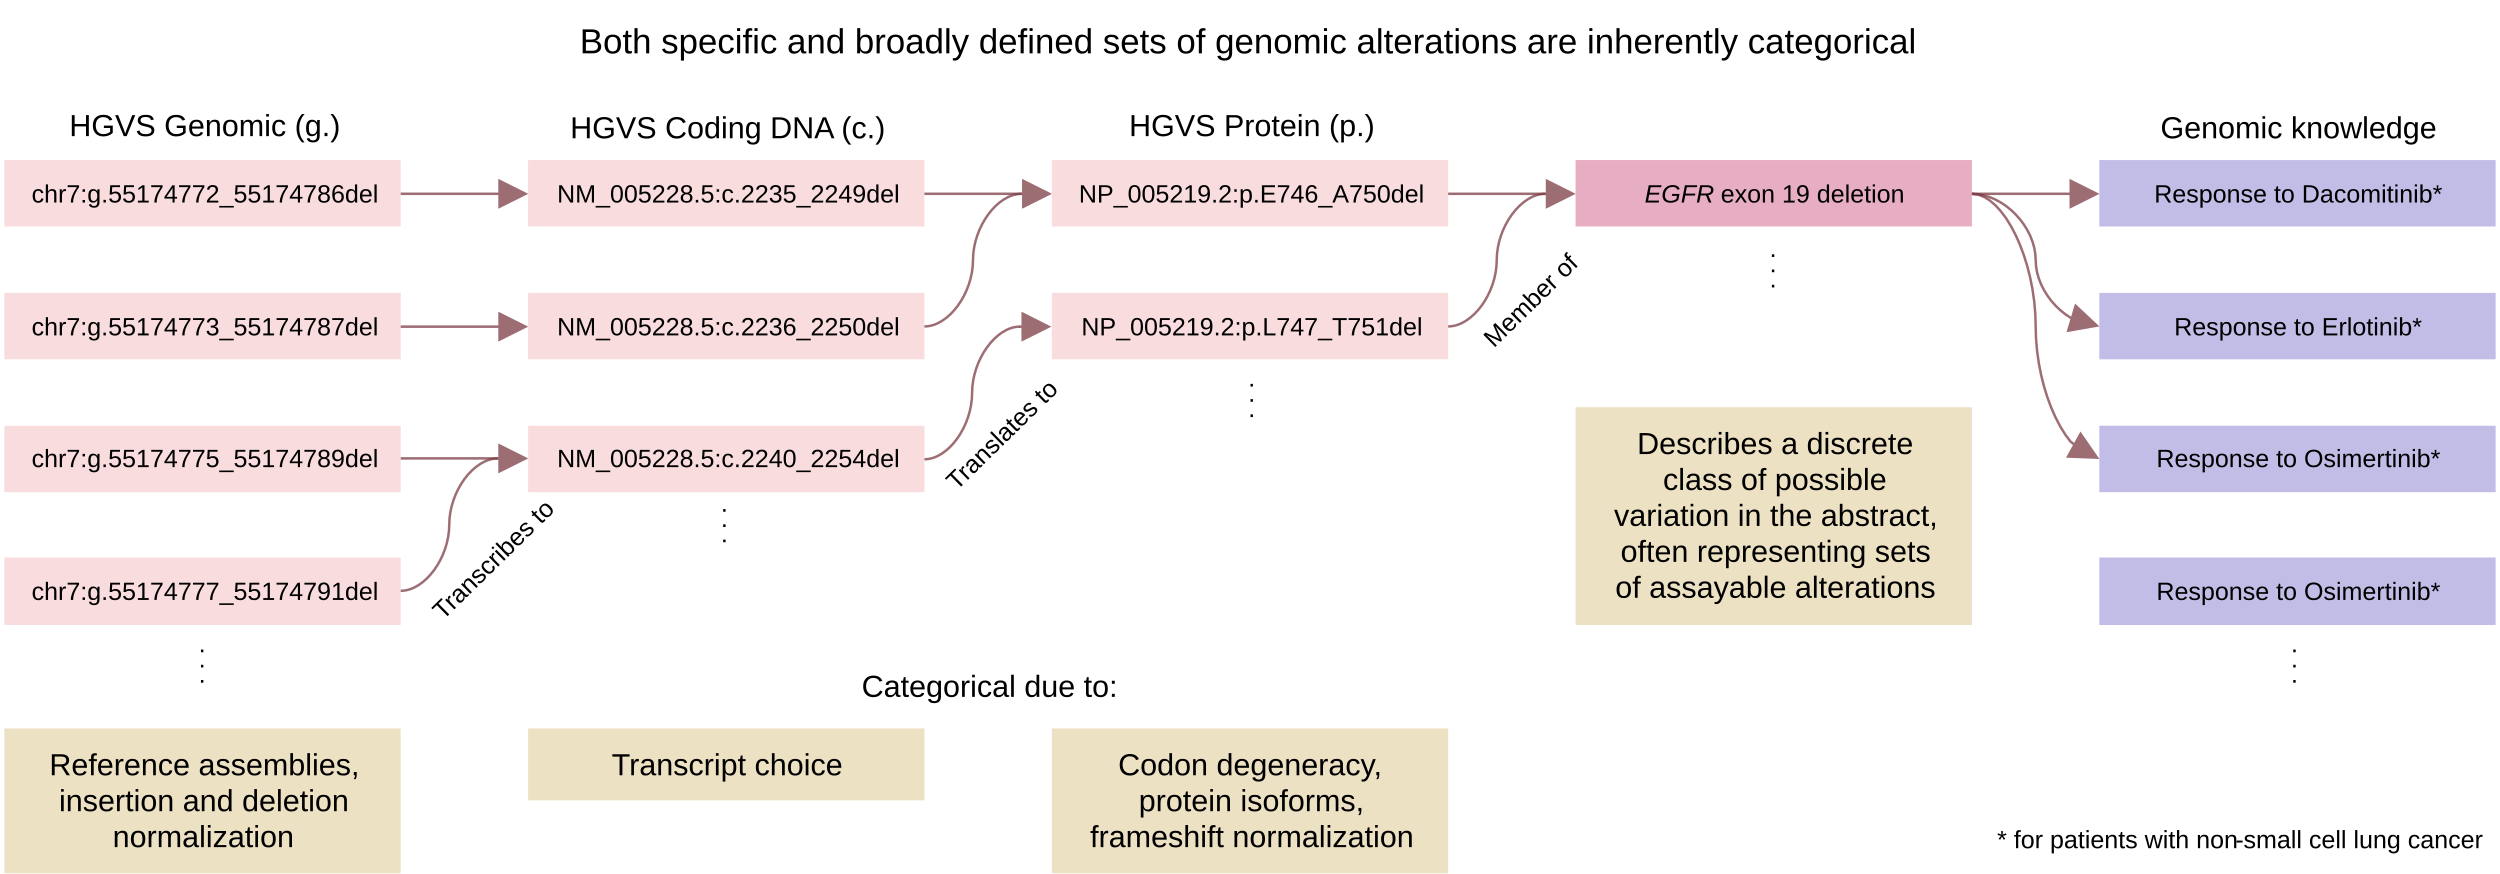
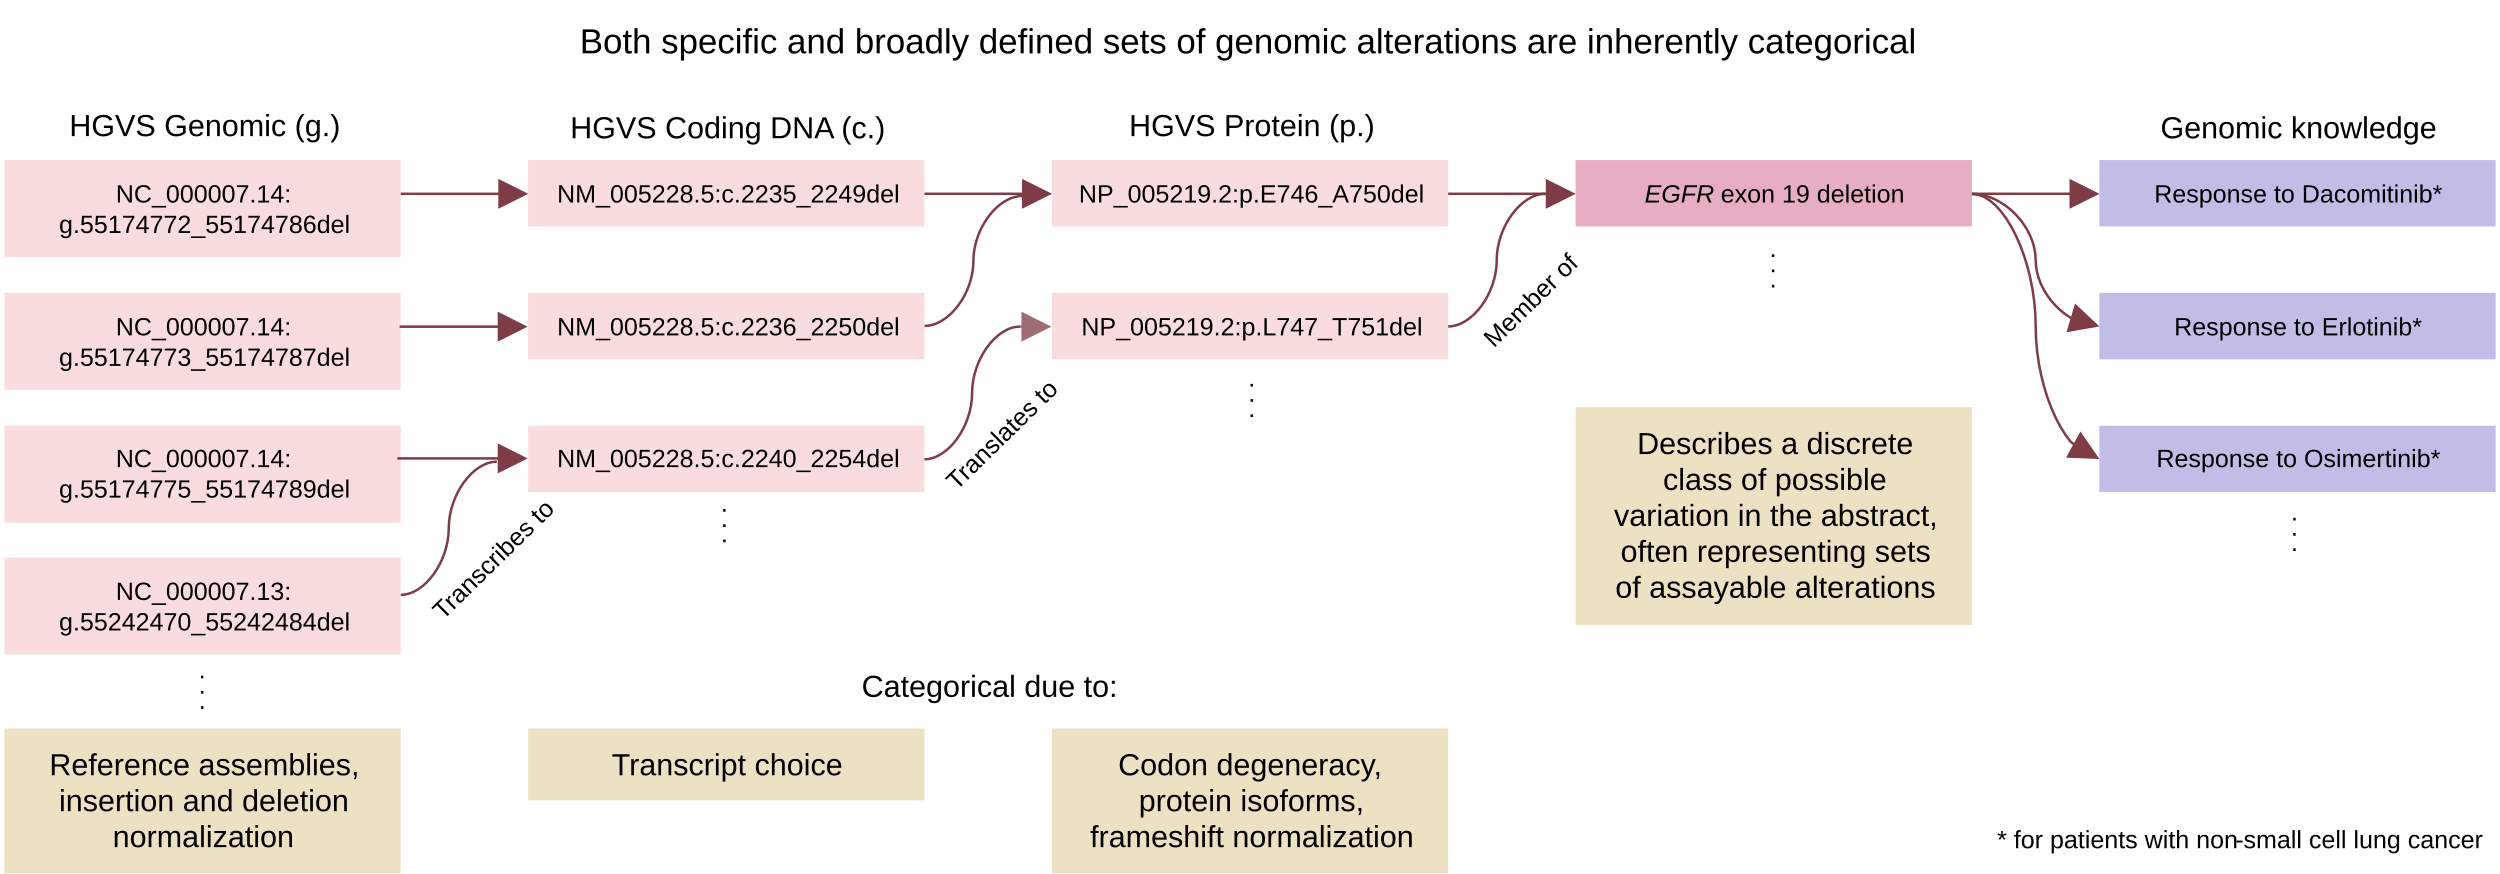
<svg xmlns="http://www.w3.org/2000/svg" width="2296" height="802" xml:space="preserve" overflow="hidden">
  <defs>
    <clipPath id="clip0">
      <rect x="41" y="27" width="2296" height="802" />
    </clipPath>
    <clipPath id="clip1">
      <rect x="41" y="27" width="2296" height="802" />
    </clipPath>
  </defs>
  <g clip-path="url(#clip0)" transform="translate(-41 -27)">
    <g clip-path="url(#clip1)">
-       <rect x="45" y="174" width="364" height="61" fill="#F4B9BE" fill-opacity="0.498" />
-       <text fill="#000000" fill-opacity="1" font-family="Arial,Arial_MSFontService,sans-serif" font-style="normal" font-variant="normal" font-weight="400" font-stretch="normal" font-size="23" text-anchor="start" direction="ltr" writing-mode="lr-tb" unicode-bidi="normal" text-decoration="none" transform="matrix(1 0 0 1 69.9989 213)">chr7:g.55174772_55174786del </text>
-       <rect x="45" y="296" width="364" height="61" fill="#F4B9BE" fill-opacity="0.498" />
-       <text fill="#000000" fill-opacity="1" font-family="Arial,Arial_MSFontService,sans-serif" font-style="normal" font-variant="normal" font-weight="400" font-stretch="normal" font-size="23" text-anchor="start" direction="ltr" writing-mode="lr-tb" unicode-bidi="normal" text-decoration="none" transform="matrix(1 0 0 1 69.9989 335)">chr7:g.55174773_55174787del </text>
+       <path d="M0 0C22.065 0 44.13 30.583 44.13 61.167 44.13 91.75 66.194 122.333 88.259 122.333" stroke="#7D3C46" stroke-width="2.292" stroke-linecap="butt" stroke-linejoin="miter" stroke-miterlimit="8" stroke-opacity="1" fill="none" fill-rule="evenodd" transform="matrix(1 0 0 -1 409 573.333)" />
+       <path d="M0 0C22.479 0 44.959 29.833 44.959 59.666 44.959 89.5 67.438 119.333 89.917 119.333" stroke="#7D3C46" stroke-width="2.292" stroke-linecap="butt" stroke-linejoin="miter" stroke-miterlimit="8" stroke-opacity="1" fill="none" fill-rule="evenodd" transform="matrix(1 0 0 -1 890 326.333)" />
+       <rect x="45" y="174" width="364" height="89" fill="#F4B9BE" fill-opacity="0.498" />
+       <text fill="#000000" fill-opacity="1" font-family="Arial,Arial_MSFontService,sans-serif" font-style="normal" font-variant="normal" font-weight="400" font-stretch="normal" font-size="23" text-anchor="start" direction="ltr" writing-mode="lr-tb" unicode-bidi="normal" text-decoration="none" transform="matrix(1 0 0 1 147.343 213)">NC_000007.14:</text>
+       <text fill="#000000" fill-opacity="1" font-family="Arial,Arial_MSFontService,sans-serif" font-style="normal" font-variant="normal" font-weight="400" font-stretch="normal" font-size="23" text-anchor="start" direction="ltr" writing-mode="lr-tb" unicode-bidi="normal" text-decoration="none" transform="matrix(1 0 0 1 95.2072 241)">g.55174772_55174786del </text>
+       <rect x="45" y="296" width="364" height="89" fill="#F4B9BE" fill-opacity="0.498" />
+       <text fill="#000000" fill-opacity="1" font-family="Arial,Arial_MSFontService,sans-serif" font-style="normal" font-variant="normal" font-weight="400" font-stretch="normal" font-size="23" text-anchor="start" direction="ltr" writing-mode="lr-tb" unicode-bidi="normal" text-decoration="none" transform="matrix(1 0 0 1 147.343 335)">NC_000007.14:</text>
+       <text fill="#000000" fill-opacity="1" font-family="Arial,Arial_MSFontService,sans-serif" font-style="normal" font-variant="normal" font-weight="400" font-stretch="normal" font-size="23" text-anchor="start" direction="ltr" writing-mode="lr-tb" unicode-bidi="normal" text-decoration="none" transform="matrix(1 0 0 1 95.2072 363)">g.55174773_55174787del </text>
      <rect x="526" y="174" width="364" height="61" fill="#F4B9BE" fill-opacity="0.498" />
      <text fill="#000000" fill-opacity="1" font-family="Arial,Arial_MSFontService,sans-serif" font-style="normal" font-variant="normal" font-weight="400" font-stretch="normal" font-size="23" text-anchor="start" direction="ltr" writing-mode="lr-tb" unicode-bidi="normal" text-decoration="none" transform="matrix(1 0 0 1 552.63 213)">NM_005228.5:c.2235_2249del</text>
      <rect x="526" y="296" width="364" height="61" fill="#F4B9BE" fill-opacity="0.498" />
      <text fill="#000000" fill-opacity="1" font-family="Arial,Arial_MSFontService,sans-serif" font-style="normal" font-variant="normal" font-weight="400" font-stretch="normal" font-size="23" text-anchor="start" direction="ltr" writing-mode="lr-tb" unicode-bidi="normal" text-decoration="none" transform="matrix(1 0 0 1 552.63 335)">NM_005228.5:c.2236_2250del</text>
      <rect x="1007" y="174" width="364" height="61" fill="#F4B9BE" fill-opacity="0.498" />
      <text fill="#000000" fill-opacity="1" font-family="Arial,Arial_MSFontService,sans-serif" font-style="normal" font-variant="normal" font-weight="400" font-stretch="normal" font-size="23" text-anchor="start" direction="ltr" writing-mode="lr-tb" unicode-bidi="normal" text-decoration="none" transform="matrix(1 0 0 1 1031.82 213)">NP_005219.2:p.E746_A750del</text>
      <rect x="1007" y="296" width="364" height="61" fill="#F4B9BE" fill-opacity="0.502" />
      <text fill="#000000" fill-opacity="1" font-family="Arial,Arial_MSFontService,sans-serif" font-style="normal" font-variant="normal" font-weight="400" font-stretch="normal" font-size="23" text-anchor="start" direction="ltr" writing-mode="lr-tb" unicode-bidi="normal" text-decoration="none" transform="matrix(1 0 0 1 1034.11 335)">NP_005219.2:p.L747_T751del</text>
      <rect x="1488" y="174" width="364" height="61" fill="#CF5C86" fill-opacity="0.498" />
      <text fill="#000000" fill-opacity="1" font-family="Arial,Arial_MSFontService,sans-serif" font-style="italic" font-variant="normal" font-weight="400" font-stretch="normal" font-size="23" text-anchor="start" direction="ltr" writing-mode="lr-tb" unicode-bidi="normal" text-decoration="none" transform="matrix(1 0 0 1 1551.41 213)">EGFR</text>
      <text fill="#000000" fill-opacity="1" font-family="Arial,Arial_MSFontService,sans-serif" font-style="normal" font-variant="normal" font-weight="400" font-stretch="normal" font-size="23" text-anchor="start" direction="ltr" writing-mode="lr-tb" unicode-bidi="normal" text-decoration="none" transform="matrix(1 0 0 1 1621.3 213)">exon 19 deletion</text>
      <rect x="1969" y="174" width="364" height="61" fill="#867DCE" fill-opacity="0.502" />
      <text fill="#000000" fill-opacity="1" font-family="Arial,Arial_MSFontService,sans-serif" font-style="normal" font-variant="normal" font-weight="400" font-stretch="normal" font-size="23" text-anchor="start" direction="ltr" writing-mode="lr-tb" unicode-bidi="normal" text-decoration="none" transform="matrix(1 0 0 1 2019.43 213)">Response to Dacomitinib*</text>
      <rect x="1969" y="296" width="364" height="61" fill="#867DCE" fill-opacity="0.502" />
      <text fill="#000000" fill-opacity="1" font-family="Arial,Arial_MSFontService,sans-serif" font-style="normal" font-variant="normal" font-weight="400" font-stretch="normal" font-size="23" text-anchor="start" direction="ltr" writing-mode="lr-tb" unicode-bidi="normal" text-decoration="none" transform="matrix(1 0 0 1 2037.76 335)">Response to Erlotinib*</text>
      <rect x="1969" y="418" width="364" height="61" fill="#867DCE" fill-opacity="0.502" />
      <text fill="#000000" fill-opacity="1" font-family="Arial,Arial_MSFontService,sans-serif" font-style="normal" font-variant="normal" font-weight="400" font-stretch="normal" font-size="23" text-anchor="start" direction="ltr" writing-mode="lr-tb" unicode-bidi="normal" text-decoration="none" transform="matrix(1 0 0 1 2021.44 456)">Response to Osimertinib*</text>
-       <rect x="45" y="418" width="364" height="61" fill="#F4B9BE" fill-opacity="0.502" />
-       <text fill="#000000" fill-opacity="1" font-family="Arial,Arial_MSFontService,sans-serif" font-style="normal" font-variant="normal" font-weight="400" font-stretch="normal" font-size="23" text-anchor="start" direction="ltr" writing-mode="lr-tb" unicode-bidi="normal" text-decoration="none" transform="matrix(1 0 0 1 69.9985 456)">chr7:g.55174775_55174789del </text>
-       <path d="M409 203.854 503.217 203.854 503.217 206.146 409 206.146ZM498.634 191.25 526.133 205 498.633 218.75Z" fill="#7D3C46" fill-rule="nonzero" fill-opacity="0.749" />
-       <path d="M409 325.854 503.217 325.854 503.217 328.146 409 328.146ZM498.634 313.25 526.134 327 498.634 340.75Z" fill="#7D3C46" fill-rule="nonzero" fill-opacity="0.749" />
-       <path d="M890 203.854 984.217 203.854 984.217 206.146 890 206.146ZM979.633 191.25 1007.13 205 979.633 218.75Z" fill="#7D3C46" fill-rule="nonzero" fill-opacity="0.749" />
-       <path d="M1371 203.854 1465.22 203.854 1465.22 206.146 1371 206.146ZM1460.63 191.25 1488.13 205 1460.63 218.75Z" fill="#7D3C46" fill-rule="nonzero" fill-opacity="0.749" />
-       <path d="M1852 203.854 1946.22 203.854 1946.22 206.146 1852 206.146ZM1941.63 191.25 1969.13 205 1941.63 218.75Z" fill="#7D3C46" fill-rule="nonzero" fill-opacity="0.749" />
-       <path d="M1852.07 203.856 1857.63 204.21 1863.2 205.253 1868.67 206.933 1874 209.2 1879.15 212.01 1884.08 215.316 1888.74 219.072 1893.09 223.234 1897.09 227.759 1900.7 232.601 1903.88 237.718 1906.58 243.066 1908.76 248.601 1910.37 254.281 1911.37 260.061 1911.71 265.827 1912.05 271.528 1912.03 271.4 1913.01 277.057 1912.98 276.94 1914.56 282.507 1914.53 282.401 1916.67 287.835 1916.62 287.738 1919.28 292.993 1919.23 292.905 1922.35 297.937 1922.29 297.857 1925.85 302.622 1925.79 302.547 1929.73 307 1929.66 306.931 1933.94 311.027 1933.87 310.963 1938.45 314.657 1938.37 314.598 1943.21 317.846 1942.91 317.703 1947.52 319.131 1946.84 321.32 1942.07 319.843 1937.05 316.473 1932.39 312.717 1928.04 308.554 1924.04 304.03 1920.43 299.188 1917.25 294.071 1914.55 288.723 1912.38 283.187 1910.76 277.507 1909.76 271.728 1909.42 265.962 1909.09 260.26 1909.1 260.388 1908.12 254.732 1908.15 254.849 1906.57 249.281 1906.6 249.388 1904.47 243.954 1904.51 244.051 1901.86 238.795 1901.91 238.884 1898.78 233.851 1898.84 233.932 1895.29 229.167 1895.35 229.241 1891.41 224.789 1891.47 224.857 1887.19 220.762 1887.26 220.826 1882.68 217.131 1882.76 217.191 1877.92 213.942 1878.01 213.997 1872.96 211.239 1873.06 211.287 1867.83 209.065 1867.94 209.106 1862.59 207.463 1862.71 207.494 1857.27 206.476 1857.41 206.493 1851.93 206.143ZM1946.72 305.739 1969.13 326.789 1938.85 332.087Z" fill="#7D3C46" fill-rule="nonzero" fill-opacity="0.749" />
-       <path d="M1852.15 203.863 1857.76 204.579 1863.43 206.701 1868.95 210.091 1874.3 214.639 1879.44 220.25 1884.35 226.833 1888.98 234.299 1893.3 242.561 1897.27 251.532 1900.84 261.123 1903.98 271.248 1906.65 281.818 1908.8 292.746 1910.39 303.942 1911.38 315.32 1911.71 326.755 1912.05 338.158 1912.04 338.093 1913.02 349.406 1913.02 349.344 1914.6 360.48 1914.59 360.419 1916.72 371.287 1916.71 371.228 1919.36 381.739 1919.35 381.679 1922.47 391.744 1922.45 391.684 1926 401.213 1925.98 401.15 1929.92 410.055 1929.88 409.988 1934.17 418.179 1934.12 418.106 1938.71 425.495 1938.65 425.415 1943.49 431.911 1943.27 431.682 1949.76 436.599 1948.37 438.426 1941.75 433.411 1936.79 426.744 1932.16 419.278 1927.84 411.016 1923.87 402.046 1920.29 392.454 1917.15 382.329 1914.48 371.759 1912.33 360.832 1910.74 349.635 1909.76 338.258 1909.42 326.823 1909.09 315.42 1909.09 315.485 1908.11 304.171 1908.12 304.233 1906.54 293.098 1906.55 293.158 1904.41 282.291 1904.42 282.35 1901.77 271.839 1901.79 271.898 1898.66 261.833 1898.68 261.894 1895.13 252.364 1895.16 252.428 1891.22 243.522 1891.25 243.59 1886.97 235.398 1887.01 235.471 1882.43 228.082 1882.48 228.163 1877.64 221.666 1877.71 221.756 1872.66 216.24 1872.76 216.339 1867.54 211.894 1867.68 211.998 1862.32 208.712 1862.52 208.808 1857.08 206.772 1857.34 206.835 1851.86 206.137ZM1951.69 423.258 1969.13 448.578 1938.41 447.34Z" fill="#7D3C46" fill-rule="nonzero" fill-opacity="0.749" />
+       <rect x="45" y="418" width="364" height="89" fill="#F4B9BE" fill-opacity="0.502" />
+       <text fill="#000000" fill-opacity="1" font-family="Arial,Arial_MSFontService,sans-serif" font-style="normal" font-variant="normal" font-weight="400" font-stretch="normal" font-size="23" text-anchor="start" direction="ltr" writing-mode="lr-tb" unicode-bidi="normal" text-decoration="none" transform="matrix(1 0 0 1 147.342 456)">NC_000007.14:</text>
+       <text fill="#000000" fill-opacity="1" font-family="Arial,Arial_MSFontService,sans-serif" font-style="normal" font-variant="normal" font-weight="400" font-stretch="normal" font-size="23" text-anchor="start" direction="ltr" writing-mode="lr-tb" unicode-bidi="normal" text-decoration="none" transform="matrix(1 0 0 1 95.2068 484)">g.55174775_55174789del </text>
+       <path d="M409 203.854 503.22 203.855 503.22 206.146 409 206.146ZM498.637 191.25 526.137 205.001 498.637 218.75Z" fill="#7D3C46" fill-rule="nonzero" fill-opacity="1" />
+       <path d="M408 325.854 502.67 325.854 502.67 328.146 408 328.146ZM498.086 313.25 525.586 327 498.086 340.75Z" fill="#7D3C46" fill-rule="nonzero" fill-opacity="1" />
+       <path d="M890 203.854 984.217 203.854 984.217 206.146 890 206.146ZM979.633 191.25 1007.13 205 979.633 218.75Z" fill="#7D3C46" fill-rule="nonzero" fill-opacity="1" />
+       <path d="M1371 203.854 1465.22 203.854 1465.22 206.146 1371 206.146ZM1460.63 191.25 1488.13 205 1460.63 218.75Z" fill="#7D3C46" fill-rule="nonzero" fill-opacity="1" />
+       <path d="M1852 203.854 1946.22 203.854 1946.22 206.146 1852 206.146ZM1941.63 191.25 1969.13 205 1941.63 218.75Z" fill="#7D3C46" fill-rule="nonzero" fill-opacity="1" />
+       <path d="M1852.07 203.856 1857.63 204.21 1863.2 205.253 1868.67 206.933 1874 209.2 1879.15 212.01 1884.08 215.316 1888.74 219.072 1893.09 223.234 1897.09 227.759 1900.7 232.601 1903.88 237.718 1906.58 243.066 1908.76 248.601 1910.37 254.281 1911.37 260.061 1911.71 265.827 1912.05 271.528 1912.03 271.4 1913.01 277.057 1912.98 276.94 1914.56 282.507 1914.53 282.401 1916.67 287.835 1916.62 287.738 1919.28 292.993 1919.23 292.905 1922.35 297.937 1922.29 297.857 1925.85 302.622 1925.79 302.547 1929.73 307 1929.66 306.931 1933.94 311.027 1933.87 310.963 1938.45 314.657 1938.37 314.598 1943.21 317.846 1942.91 317.703 1947.52 319.131 1946.84 321.32 1942.07 319.843 1937.05 316.473 1932.39 312.717 1928.04 308.554 1924.04 304.03 1920.43 299.188 1917.25 294.071 1914.55 288.723 1912.38 283.187 1910.76 277.507 1909.76 271.728 1909.42 265.962 1909.09 260.26 1909.1 260.388 1908.12 254.732 1908.15 254.849 1906.57 249.281 1906.6 249.388 1904.47 243.954 1904.51 244.051 1901.86 238.795 1901.91 238.884 1898.78 233.851 1898.84 233.932 1895.29 229.167 1895.35 229.241 1891.41 224.789 1891.47 224.857 1887.19 220.762 1887.26 220.826 1882.68 217.131 1882.76 217.191 1877.92 213.942 1878.01 213.997 1872.96 211.239 1873.06 211.287 1867.83 209.065 1867.94 209.106 1862.59 207.463 1862.71 207.494 1857.27 206.476 1857.41 206.493 1851.93 206.143ZM1946.72 305.739 1969.13 326.789 1938.85 332.087Z" fill="#7D3C46" fill-rule="nonzero" fill-opacity="1" />
+       <path d="M1852.15 203.863 1857.76 204.579 1863.43 206.701 1868.95 210.091 1874.3 214.639 1879.44 220.25 1884.35 226.833 1888.98 234.299 1893.3 242.561 1897.27 251.532 1900.84 261.123 1903.98 271.248 1906.65 281.818 1908.8 292.746 1910.39 303.942 1911.38 315.32 1911.71 326.755 1912.05 338.158 1912.04 338.093 1913.02 349.406 1913.02 349.344 1914.6 360.48 1914.59 360.419 1916.72 371.287 1916.71 371.228 1919.36 381.739 1919.35 381.679 1922.47 391.744 1922.45 391.684 1926 401.213 1925.98 401.15 1929.92 410.055 1929.88 409.988 1934.17 418.179 1934.12 418.106 1938.71 425.495 1938.65 425.415 1943.49 431.911 1943.27 431.682 1949.76 436.599 1948.37 438.426 1941.75 433.411 1936.79 426.744 1932.16 419.278 1927.84 411.016 1923.87 402.046 1920.29 392.454 1917.15 382.329 1914.48 371.759 1912.33 360.832 1910.74 349.635 1909.76 338.258 1909.42 326.823 1909.09 315.42 1909.09 315.485 1908.11 304.171 1908.12 304.233 1906.54 293.098 1906.55 293.158 1904.41 282.291 1904.42 282.35 1901.77 271.839 1901.79 271.898 1898.66 261.833 1898.68 261.894 1895.13 252.364 1895.16 252.428 1891.22 243.522 1891.25 243.59 1886.97 235.398 1887.01 235.471 1882.43 228.082 1882.48 228.163 1877.64 221.666 1877.71 221.756 1872.66 216.24 1872.76 216.339 1867.54 211.894 1867.68 211.998 1862.32 208.712 1862.52 208.808 1857.08 206.772 1857.34 206.835 1851.86 206.137ZM1951.69 423.258 1969.13 448.578 1938.41 447.34Z" fill="#7D3C46" fill-rule="nonzero" fill-opacity="1" />
      <rect x="526" y="418" width="364" height="61" fill="#F4B9BE" fill-opacity="0.502" />
      <text fill="#000000" fill-opacity="1" font-family="Arial,Arial_MSFontService,sans-serif" font-style="normal" font-variant="normal" font-weight="400" font-stretch="normal" font-size="23" text-anchor="start" direction="ltr" writing-mode="lr-tb" unicode-bidi="normal" text-decoration="none" transform="matrix(1 0 0 1 552.63 456)">NM_005228.5:c.2240_2254del</text>
-       <path d="M3.53036e-06-1.146 94.217-1.146 94.217 1.146-3.53036e-06 1.146ZM89.633-13.75 117.133 0 89.633 13.75Z" fill="#7D3C46" fill-rule="nonzero" fill-opacity="0.749" transform="matrix(1 0 0 -1 409 448)" />
+       <path d="M406 446.854 502.657 446.854 502.657 449.146 406 449.146ZM498.073 434.25 525.573 448 498.073 461.75Z" fill="#7D3C46" fill-rule="nonzero" fill-opacity="1" />
      <text fill="#000000" fill-opacity="1" font-family="Arial,Arial_MSFontService,sans-serif" font-style="normal" font-variant="normal" font-weight="400" font-stretch="normal" font-size="28" text-anchor="start" direction="ltr" writing-mode="lr-tb" unicode-bidi="normal" text-decoration="none" transform="matrix(1 0 0 1 832.331 667)">Categorical due to:</text>
      <rect x="45" y="696" width="364" height="133" fill="#B78A12" fill-opacity="0.251" />
      <text fill="#000000" fill-opacity="1" font-family="Arial,Arial_MSFontService,sans-serif" font-style="normal" font-variant="normal" font-weight="400" font-stretch="normal" font-size="28" text-anchor="start" direction="ltr" writing-mode="lr-tb" unicode-bidi="normal" text-decoration="none" transform="matrix(1 0 0 1 86.3265 739)">Reference assemblies, </text>
      <text fill="#000000" fill-opacity="1" font-family="Arial,Arial_MSFontService,sans-serif" font-style="normal" font-variant="normal" font-weight="400" font-stretch="normal" font-size="28" text-anchor="start" direction="ltr" writing-mode="lr-tb" unicode-bidi="normal" text-decoration="none" transform="matrix(1 0 0 1 95.1953 772)">insertion and deletion </text>
      <text fill="#000000" fill-opacity="1" font-family="Arial,Arial_MSFontService,sans-serif" font-style="normal" font-variant="normal" font-weight="400" font-stretch="normal" font-size="28" text-anchor="start" direction="ltr" writing-mode="lr-tb" unicode-bidi="normal" text-decoration="none" transform="matrix(1 0 0 1 144.466 805)">normalization</text>
      <rect x="526" y="696" width="364" height="66" fill="#B78A12" fill-opacity="0.251" />
      <text fill="#000000" fill-opacity="1" font-family="Arial,Arial_MSFontService,sans-serif" font-style="normal" font-variant="normal" font-weight="400" font-stretch="normal" font-size="28" text-anchor="start" direction="ltr" writing-mode="lr-tb" unicode-bidi="normal" text-decoration="none" transform="matrix(1 0 0 1 602.76 739)">Transcript choice</text>
      <rect x="1007" y="696" width="364" height="133" fill="#B78A12" fill-opacity="0.251" />
      <text fill="#000000" fill-opacity="1" font-family="Arial,Arial_MSFontService,sans-serif" font-style="normal" font-variant="normal" font-weight="400" font-stretch="normal" font-size="28" text-anchor="start" direction="ltr" writing-mode="lr-tb" unicode-bidi="normal" text-decoration="none" transform="matrix(1 0 0 1 1067.92 739)">Codon degeneracy, </text>
      <text fill="#000000" fill-opacity="1" font-family="Arial,Arial_MSFontService,sans-serif" font-style="normal" font-variant="normal" font-weight="400" font-stretch="normal" font-size="28" text-anchor="start" direction="ltr" writing-mode="lr-tb" unicode-bidi="normal" text-decoration="none" transform="matrix(1 0 0 1 1086.82 772)">protein isoforms, </text>
      <text fill="#000000" fill-opacity="1" font-family="Arial,Arial_MSFontService,sans-serif" font-style="normal" font-variant="normal" font-weight="400" font-stretch="normal" font-size="28" text-anchor="start" direction="ltr" writing-mode="lr-tb" unicode-bidi="normal" text-decoration="none" transform="matrix(1 0 0 1 1042.14 805)">frameshift normalization</text>
      <rect x="1488" y="401" width="364" height="200" fill="#B78A12" fill-opacity="0.251" />
      <text fill="#000000" fill-opacity="1" font-family="Arial,Arial_MSFontService,sans-serif" font-style="normal" font-variant="normal" font-weight="400" font-stretch="normal" font-size="28" text-anchor="start" direction="ltr" writing-mode="lr-tb" unicode-bidi="normal" text-decoration="none" transform="matrix(1 0 0 1 1544.53 444)">Describes a discrete </text>
      <text fill="#000000" fill-opacity="1" font-family="Arial,Arial_MSFontService,sans-serif" font-style="normal" font-variant="normal" font-weight="400" font-stretch="normal" font-size="28" text-anchor="start" direction="ltr" writing-mode="lr-tb" unicode-bidi="normal" text-decoration="none" transform="matrix(1 0 0 1 1568.3 477)">class of possible </text>
      <text fill="#000000" fill-opacity="1" font-family="Arial,Arial_MSFontService,sans-serif" font-style="normal" font-variant="normal" font-weight="400" font-stretch="normal" font-size="28" text-anchor="start" direction="ltr" writing-mode="lr-tb" unicode-bidi="normal" text-decoration="none" transform="matrix(1 0 0 1 1523.33 510)">variation in the abstract, </text>
      <text fill="#000000" fill-opacity="1" font-family="Arial,Arial_MSFontService,sans-serif" font-style="normal" font-variant="normal" font-weight="400" font-stretch="normal" font-size="28" text-anchor="start" direction="ltr" writing-mode="lr-tb" unicode-bidi="normal" text-decoration="none" transform="matrix(1 0 0 1 1529.34 543)">often representing sets </text>
      <text fill="#000000" fill-opacity="1" font-family="Arial,Arial_MSFontService,sans-serif" font-style="normal" font-variant="normal" font-weight="400" font-stretch="normal" font-size="28" text-anchor="start" direction="ltr" writing-mode="lr-tb" unicode-bidi="normal" text-decoration="none" transform="matrix(1 0 0 1 1524.48 576)">of assayable alterations</text>
      <text fill="#000000" fill-opacity="1" font-family="Arial,Arial_MSFontService,sans-serif" font-style="normal" font-variant="normal" font-weight="400" font-stretch="normal" font-size="28" text-anchor="start" direction="ltr" writing-mode="lr-tb" unicode-bidi="normal" text-decoration="none" transform="matrix(1 0 0 1 2025.16 154)">Genomic knowledge</text>
      <text fill="#000000" fill-opacity="1" font-family="Arial,Arial_MSFontService,sans-serif" font-style="normal" font-variant="normal" font-weight="400" font-stretch="normal" font-size="28" text-anchor="start" direction="ltr" writing-mode="lr-tb" unicode-bidi="normal" text-decoration="none" transform="matrix(1 0 0 1 1077.94 152)">HGVS Protein (p.)</text>
      <text fill="#000000" fill-opacity="1" font-family="Arial,Arial_MSFontService,sans-serif" font-style="normal" font-variant="normal" font-weight="400" font-stretch="normal" font-size="28" text-anchor="start" direction="ltr" writing-mode="lr-tb" unicode-bidi="normal" text-decoration="none" transform="matrix(1 0 0 1 564.659 154)">HGVS Coding DNA (c.)</text>
      <text fill="#000000" fill-opacity="1" font-family="Arial,Arial_MSFontService,sans-serif" font-style="normal" font-variant="normal" font-weight="400" font-stretch="normal" font-size="28" text-anchor="start" direction="ltr" writing-mode="lr-tb" unicode-bidi="normal" text-decoration="none" transform="matrix(1 0 0 1 104.658 152)">HGVS Genomic (g.)</text>
      <text fill="#000000" fill-opacity="1" font-family="Arial,Arial_MSFontService,sans-serif" font-style="normal" font-variant="normal" font-weight="400" font-stretch="normal" font-size="32" text-anchor="start" direction="ltr" writing-mode="lr-tb" unicode-bidi="normal" text-decoration="none" transform="matrix(1 0 0 1 573.489 76)">Both specific and broadly defined sets of genomic alterations are inherently categorical</text>
-       <rect x="1969" y="539" width="364" height="62" fill="#867DCE" fill-opacity="0.502" />
-       <text fill="#000000" fill-opacity="1" font-family="Arial,Arial_MSFontService,sans-serif" font-style="normal" font-variant="normal" font-weight="400" font-stretch="normal" font-size="23" text-anchor="start" direction="ltr" writing-mode="lr-tb" unicode-bidi="normal" text-decoration="none" transform="matrix(1 0 0 1 2021.44 578)">Response to Osimertinib*</text>
-       <rect x="45" y="539" width="364" height="62" fill="#F4B9BE" fill-opacity="0.502" />
-       <text fill="#000000" fill-opacity="1" font-family="Arial,Arial_MSFontService,sans-serif" font-style="normal" font-variant="normal" font-weight="400" font-stretch="normal" font-size="23" text-anchor="start" direction="ltr" writing-mode="lr-tb" unicode-bidi="normal" text-decoration="none" transform="matrix(1 0 0 1 69.9985 578)">chr7:g.55174777_55174791del </text>
+       <rect x="45" y="539" width="364" height="89" fill="#F4B9BE" fill-opacity="0.502" />
+       <text fill="#000000" fill-opacity="1" font-family="Arial,Arial_MSFontService,sans-serif" font-style="normal" font-variant="normal" font-weight="400" font-stretch="normal" font-size="23" text-anchor="start" direction="ltr" writing-mode="lr-tb" unicode-bidi="normal" text-decoration="none" transform="matrix(1 0 0 1 147.342 578)">NC_000007.13:</text>
+       <text fill="#000000" fill-opacity="1" font-family="Arial,Arial_MSFontService,sans-serif" font-style="normal" font-variant="normal" font-weight="400" font-stretch="normal" font-size="23" text-anchor="start" direction="ltr" writing-mode="lr-tb" unicode-bidi="normal" text-decoration="none" transform="matrix(1 0 0 1 95.2068 606)">g.55242470_55242484del </text>
      <text fill="#000000" fill-opacity="1" font-family="Arial,Arial_MSFontService,sans-serif" font-style="normal" font-variant="normal" font-weight="400" font-stretch="normal" font-size="23" text-anchor="start" direction="ltr" writing-mode="lr-tb" unicode-bidi="normal" text-decoration="none" transform="matrix(0.714641 -0.699491 0.699491 0.714641 447.779 597)">Transcribes to</text>
-       <path d="M0 0C22.297 0 44.595 30.402 44.595 60.804 44.595 91.206 66.892 121.607 89.189 121.607" stroke="#7D3C46" stroke-width="2.292" stroke-linecap="butt" stroke-linejoin="miter" stroke-miterlimit="8" stroke-opacity="0.749" fill="none" fill-rule="evenodd" transform="matrix(1 0 0 -1 409 569.607)" />
-       <path d="M0 0C22.297 0 44.594 30.451 44.594 60.901 44.594 91.352 66.892 121.803 89.189 121.803" stroke="#7D3C46" stroke-width="2.292" stroke-linecap="butt" stroke-linejoin="miter" stroke-miterlimit="8" stroke-opacity="0.749" fill="none" fill-rule="evenodd" transform="matrix(1 0 0 -1 890 326.803)" />
-       <path d="M0 0C21.886 0 43.773 30.451 43.773 60.901 43.773 91.352 65.659 121.803 87.546 121.803" stroke="#7D3C46" stroke-width="2.292" stroke-linecap="butt" stroke-linejoin="miter" stroke-miterlimit="8" stroke-opacity="0.749" fill="none" fill-rule="evenodd" transform="matrix(1 0 0 -1 890 448.803)" />
-       <path d="M0 0C22.297 0 44.594 30.451 44.594 60.901 44.594 91.352 66.892 121.803 89.189 121.803" stroke="#7D3C46" stroke-width="2.292" stroke-linecap="butt" stroke-linejoin="miter" stroke-miterlimit="8" stroke-opacity="0.749" fill="none" fill-rule="evenodd" transform="matrix(1 0 0 -1 1371 326.803)" />
+       <path d="M0 0C21.886 0 43.773 30.451 43.773 60.902 43.773 91.353 65.659 121.803 87.545 121.803" stroke="#7D3C46" stroke-width="2.292" stroke-linecap="butt" stroke-linejoin="miter" stroke-miterlimit="8" stroke-opacity="1" fill="none" fill-rule="evenodd" transform="matrix(1 0 0 -1 890 448.803)" />
+       <path d="M0 0C22.297 0 44.595 30.451 44.595 60.901 44.595 91.352 66.892 121.803 89.189 121.803" stroke="#7D3C46" stroke-width="2.292" stroke-linecap="butt" stroke-linejoin="miter" stroke-miterlimit="8" stroke-opacity="1" fill="none" fill-rule="evenodd" transform="matrix(1 0 0 -1 1371 326.803)" />
      <path d="M977 325.854 983.671 325.857 983.67 328.149 976.999 328.146ZM979.094 313.251 1006.59 327.014 979.081 340.751Z" fill="#7D3C46" fill-rule="nonzero" fill-opacity="0.749" />
      <text fill="#000000" fill-opacity="1" font-family="Arial,Arial_MSFontService,sans-serif" font-style="normal" font-variant="normal" font-weight="400" font-stretch="normal" font-size="23" text-anchor="start" direction="ltr" writing-mode="lr-tb" unicode-bidi="normal" text-decoration="none" transform="matrix(1 0 0 1 1875.14 806)">* for patients with non</text>
      <text fill="#000000" fill-opacity="1" font-family="Arial,Arial_MSFontService,sans-serif" font-style="normal" font-variant="normal" font-weight="400" font-stretch="normal" font-size="23" text-anchor="start" direction="ltr" writing-mode="lr-tb" unicode-bidi="normal" text-decoration="none" transform="matrix(1 0 0 1 2094 806)">-</text>
      <text fill="#000000" fill-opacity="1" font-family="Arial,Arial_MSFontService,sans-serif" font-style="normal" font-variant="normal" font-weight="400" font-stretch="normal" font-size="23" text-anchor="start" direction="ltr" writing-mode="lr-tb" unicode-bidi="normal" text-decoration="none" transform="matrix(1 0 0 1 2101.44 806)">small cell lung cancer</text>
      <text fill="#000000" fill-opacity="1" font-family="Arial,Arial_MSFontService,sans-serif" font-style="normal" font-variant="normal" font-weight="400" font-stretch="normal" font-size="23" text-anchor="start" direction="ltr" writing-mode="lr-tb" unicode-bidi="normal" text-decoration="none" transform="matrix(0.714641 -0.699491 0.699491 0.714641 919.454 478)">Translates to</text>
      <text fill="#000000" fill-opacity="1" font-family="Arial,Arial_MSFontService,sans-serif" font-style="normal" font-variant="normal" font-weight="400" font-stretch="normal" font-size="23" text-anchor="start" direction="ltr" writing-mode="lr-tb" unicode-bidi="normal" text-decoration="none" transform="matrix(0.714641 -0.699491 0.699491 0.714641 1413 347)">Member of</text>
      <text fill="#000000" fill-opacity="1" font-family="Arial,Arial_MSFontService,sans-serif" font-style="normal" font-variant="normal" font-weight="400" font-stretch="normal" font-size="23" text-anchor="start" direction="ltr" writing-mode="lr-tb" unicode-bidi="normal" text-decoration="none" transform="matrix(1 0 0 1 1187.38 382)">.</text>
      <text fill="#000000" fill-opacity="1" font-family="Arial,Arial_MSFontService,sans-serif" font-style="normal" font-variant="normal" font-weight="400" font-stretch="normal" font-size="23" text-anchor="start" direction="ltr" writing-mode="lr-tb" unicode-bidi="normal" text-decoration="none" transform="matrix(1 0 0 1 1187.38 396)">.</text>
      <text fill="#000000" fill-opacity="1" font-family="Arial,Arial_MSFontService,sans-serif" font-style="normal" font-variant="normal" font-weight="400" font-stretch="normal" font-size="23" text-anchor="start" direction="ltr" writing-mode="lr-tb" unicode-bidi="normal" text-decoration="none" transform="matrix(1 0 0 1 1187.38 410)">.</text>
      <text fill="#000000" fill-opacity="1" font-family="Arial,Arial_MSFontService,sans-serif" font-style="normal" font-variant="normal" font-weight="400" font-stretch="normal" font-size="23" text-anchor="start" direction="ltr" writing-mode="lr-tb" unicode-bidi="normal" text-decoration="none" transform="matrix(1 0 0 1 1666.21 263)">.</text>
      <text fill="#000000" fill-opacity="1" font-family="Arial,Arial_MSFontService,sans-serif" font-style="normal" font-variant="normal" font-weight="400" font-stretch="normal" font-size="23" text-anchor="start" direction="ltr" writing-mode="lr-tb" unicode-bidi="normal" text-decoration="none" transform="matrix(1 0 0 1 1666.21 277)">.</text>
      <text fill="#000000" fill-opacity="1" font-family="Arial,Arial_MSFontService,sans-serif" font-style="normal" font-variant="normal" font-weight="400" font-stretch="normal" font-size="23" text-anchor="start" direction="ltr" writing-mode="lr-tb" unicode-bidi="normal" text-decoration="none" transform="matrix(1 0 0 1 1666.21 291)">.</text>
      <text fill="#000000" fill-opacity="1" font-family="Arial,Arial_MSFontService,sans-serif" font-style="normal" font-variant="normal" font-weight="400" font-stretch="normal" font-size="23" text-anchor="start" direction="ltr" writing-mode="lr-tb" unicode-bidi="normal" text-decoration="none" transform="matrix(1 0 0 1 703.066 497)">.</text>
      <text fill="#000000" fill-opacity="1" font-family="Arial,Arial_MSFontService,sans-serif" font-style="normal" font-variant="normal" font-weight="400" font-stretch="normal" font-size="23" text-anchor="start" direction="ltr" writing-mode="lr-tb" unicode-bidi="normal" text-decoration="none" transform="matrix(1 0 0 1 703.066 511)">.</text>
      <text fill="#000000" fill-opacity="1" font-family="Arial,Arial_MSFontService,sans-serif" font-style="normal" font-variant="normal" font-weight="400" font-stretch="normal" font-size="23" text-anchor="start" direction="ltr" writing-mode="lr-tb" unicode-bidi="normal" text-decoration="none" transform="matrix(1 0 0 1 703.066 525)">.</text>
-       <text fill="#000000" fill-opacity="1" font-family="Arial,Arial_MSFontService,sans-serif" font-style="normal" font-variant="normal" font-weight="400" font-stretch="normal" font-size="23" text-anchor="start" direction="ltr" writing-mode="lr-tb" unicode-bidi="normal" text-decoration="none" transform="matrix(1 0 0 1 223.472 626)">.</text>
-       <text fill="#000000" fill-opacity="1" font-family="Arial,Arial_MSFontService,sans-serif" font-style="normal" font-variant="normal" font-weight="400" font-stretch="normal" font-size="23" text-anchor="start" direction="ltr" writing-mode="lr-tb" unicode-bidi="normal" text-decoration="none" transform="matrix(1 0 0 1 223.472 640)">.</text>
-       <text fill="#000000" fill-opacity="1" font-family="Arial,Arial_MSFontService,sans-serif" font-style="normal" font-variant="normal" font-weight="400" font-stretch="normal" font-size="23" text-anchor="start" direction="ltr" writing-mode="lr-tb" unicode-bidi="normal" text-decoration="none" transform="matrix(1 0 0 1 223.472 654)">.</text>
-       <text fill="#000000" fill-opacity="1" font-family="Arial,Arial_MSFontService,sans-serif" font-style="normal" font-variant="normal" font-weight="400" font-stretch="normal" font-size="23" text-anchor="start" direction="ltr" writing-mode="lr-tb" unicode-bidi="normal" text-decoration="none" transform="matrix(1 0 0 1 2145.04 626)">.</text>
-       <text fill="#000000" fill-opacity="1" font-family="Arial,Arial_MSFontService,sans-serif" font-style="normal" font-variant="normal" font-weight="400" font-stretch="normal" font-size="23" text-anchor="start" direction="ltr" writing-mode="lr-tb" unicode-bidi="normal" text-decoration="none" transform="matrix(1 0 0 1 2145.04 640)">.</text>
-       <text fill="#000000" fill-opacity="1" font-family="Arial,Arial_MSFontService,sans-serif" font-style="normal" font-variant="normal" font-weight="400" font-stretch="normal" font-size="23" text-anchor="start" direction="ltr" writing-mode="lr-tb" unicode-bidi="normal" text-decoration="none" transform="matrix(1 0 0 1 2145.04 654)">.</text>
+       <text fill="#000000" fill-opacity="1" font-family="Arial,Arial_MSFontService,sans-serif" font-style="normal" font-variant="normal" font-weight="400" font-stretch="normal" font-size="23" text-anchor="start" direction="ltr" writing-mode="lr-tb" unicode-bidi="normal" text-decoration="none" transform="matrix(1 0 0 1 223.472 650)">.</text>
+       <text fill="#000000" fill-opacity="1" font-family="Arial,Arial_MSFontService,sans-serif" font-style="normal" font-variant="normal" font-weight="400" font-stretch="normal" font-size="23" text-anchor="start" direction="ltr" writing-mode="lr-tb" unicode-bidi="normal" text-decoration="none" transform="matrix(1 0 0 1 223.472 664)">.</text>
+       <text fill="#000000" fill-opacity="1" font-family="Arial,Arial_MSFontService,sans-serif" font-style="normal" font-variant="normal" font-weight="400" font-stretch="normal" font-size="23" text-anchor="start" direction="ltr" writing-mode="lr-tb" unicode-bidi="normal" text-decoration="none" transform="matrix(1 0 0 1 223.472 678)">.</text>
+       <text fill="#000000" fill-opacity="1" font-family="Arial,Arial_MSFontService,sans-serif" font-style="normal" font-variant="normal" font-weight="400" font-stretch="normal" font-size="23" text-anchor="start" direction="ltr" writing-mode="lr-tb" unicode-bidi="normal" text-decoration="none" transform="matrix(1 0 0 1 2145.04 505)">.</text>
+       <text fill="#000000" fill-opacity="1" font-family="Arial,Arial_MSFontService,sans-serif" font-style="normal" font-variant="normal" font-weight="400" font-stretch="normal" font-size="23" text-anchor="start" direction="ltr" writing-mode="lr-tb" unicode-bidi="normal" text-decoration="none" transform="matrix(1 0 0 1 2145.04 519)">.</text>
+       <text fill="#000000" fill-opacity="1" font-family="Arial,Arial_MSFontService,sans-serif" font-style="normal" font-variant="normal" font-weight="400" font-stretch="normal" font-size="23" text-anchor="start" direction="ltr" writing-mode="lr-tb" unicode-bidi="normal" text-decoration="none" transform="matrix(1 0 0 1 2145.04 533)">.</text>
    </g>
  </g>
</svg>
